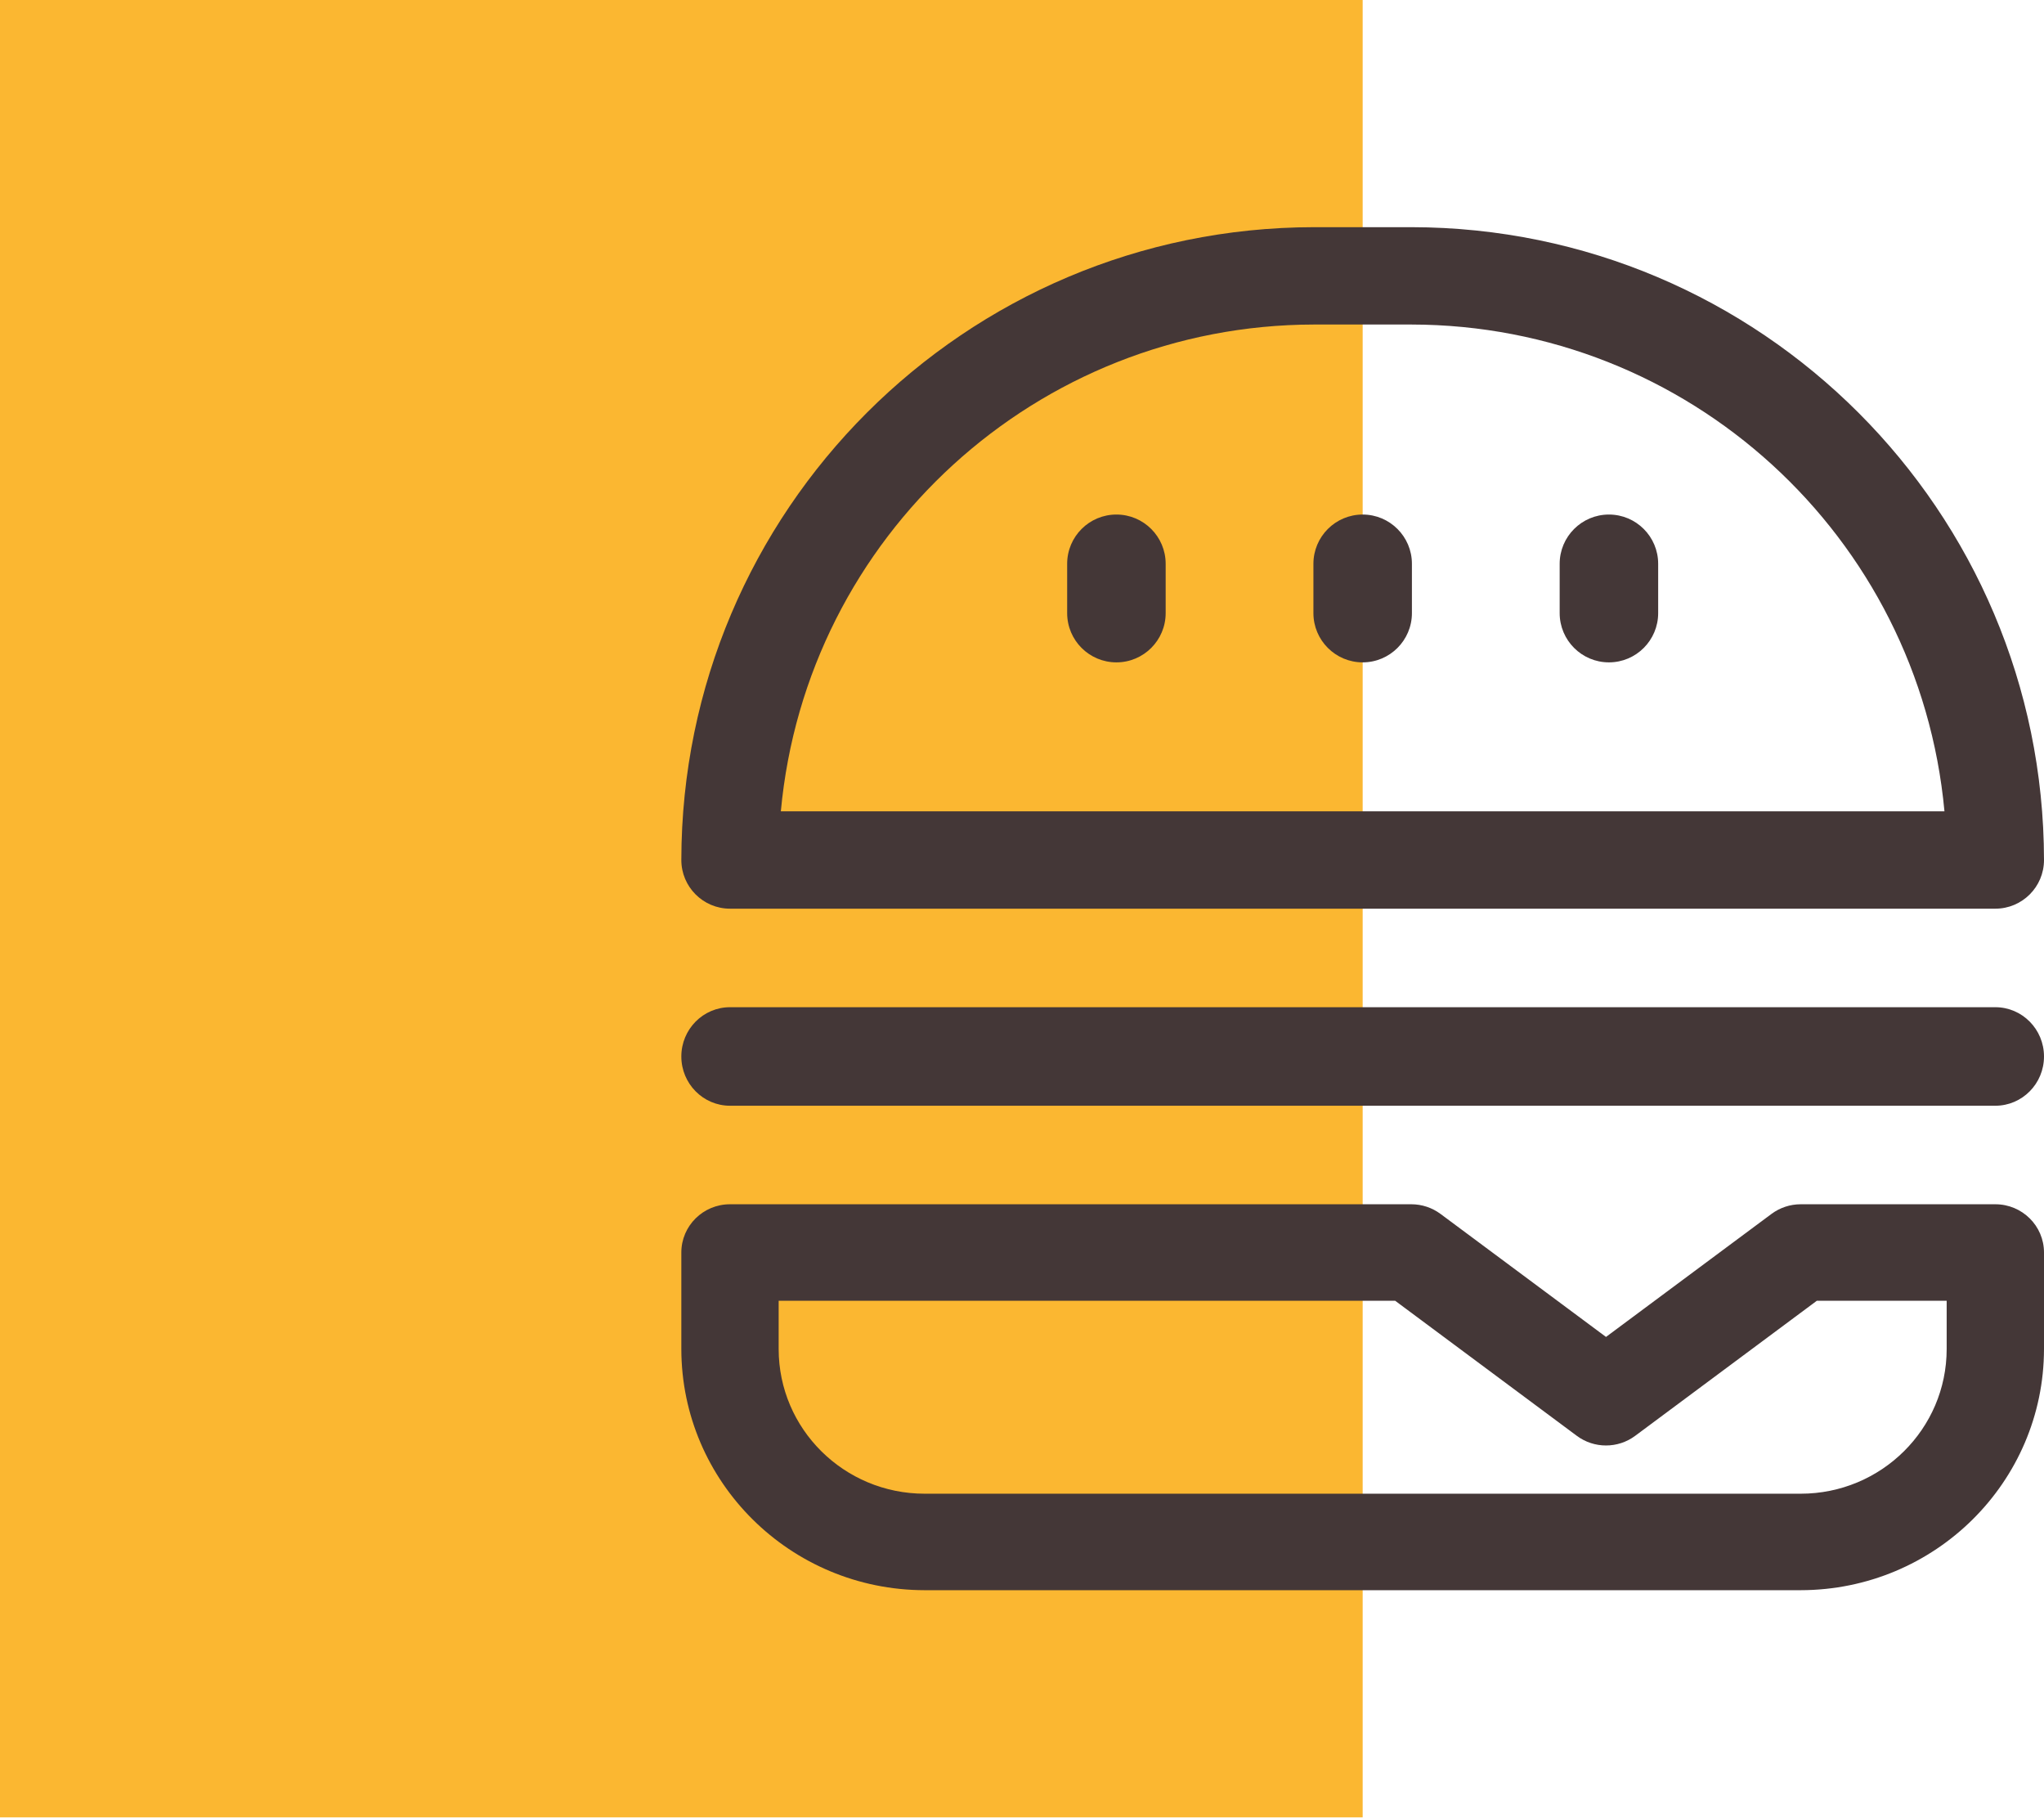
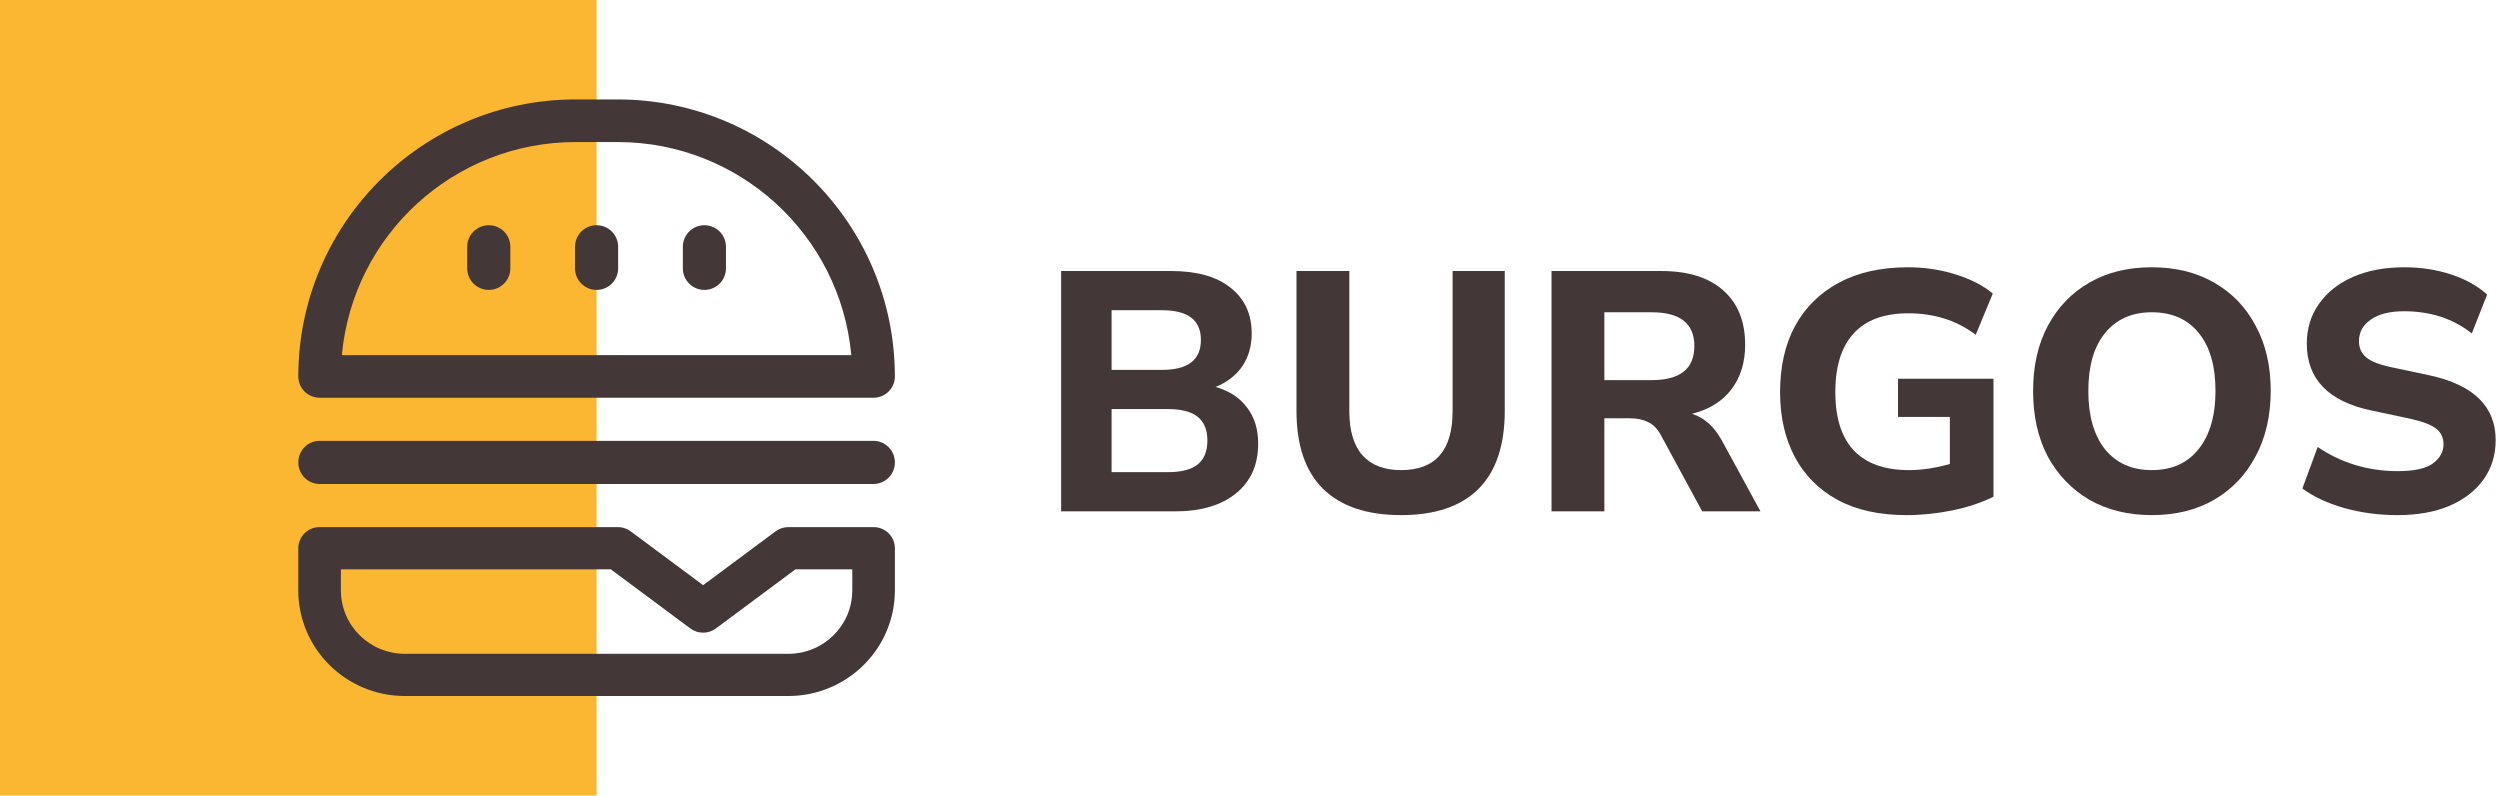
- <svg xmlns="http://www.w3.org/2000/svg" width="63" height="56" viewBox="0 0 63 56" fill="none">
+ <svg xmlns="http://www.w3.org/2000/svg" width="176" height="56" viewBox="0 0 176 56" fill="none">
  <rect width="42" height="56" fill="#FBB731" />
  <path fill-rule="evenodd" clip-rule="evenodd" d="M40.5 7H43.5C54.264 7.012 62.988 15.736 63 26.5C63 27.328 62.328 28 61.5 28H22.5C21.672 28 21 27.328 21 26.5C21.012 15.736 29.736 7.012 40.5 7ZM40.5 10C31.972 10.01 24.853 16.509 24.067 25H59.932C59.147 16.509 52.028 10.01 43.5 10H40.5Z" fill="#443737" />
  <path fill-rule="evenodd" clip-rule="evenodd" d="M55.5 37.108H61.5C62.328 37.108 63 37.774 63 38.595V41.568C62.995 45.67 59.64 48.995 55.5 49H28.5C24.36 48.995 21.005 45.67 21 41.568V38.595C21 37.774 21.672 37.108 22.5 37.108H43.5C43.825 37.108 44.14 37.213 44.4 37.406L49.5 41.196L54.6 37.406C54.86 37.213 55.175 37.108 55.5 37.108ZM55.5 46.027C57.985 46.027 60 44.031 60 41.568V40.081H55.999L50.4 44.243C49.867 44.64 49.133 44.64 48.6 44.243L43.001 40.081H24V41.568C24 44.031 26.015 46.027 28.5 46.027H55.5Z" fill="#443737" />
  <path d="M61.5 31.036H22.5C21.672 31.036 21 31.716 21 32.554C21 33.392 21.672 34.072 22.5 34.072H61.5C62.328 34.072 63 33.393 63 32.554C63 31.716 62.328 31.036 61.5 31.036Z" fill="#443737" />
  <path d="M34.41 15.855C33.571 15.855 32.892 16.535 32.892 17.373V18.892C32.892 19.73 33.571 20.41 34.41 20.41C35.248 20.41 35.928 19.73 35.928 18.892V17.373C35.928 16.535 35.248 15.855 34.41 15.855Z" fill="#443737" />
  <path d="M42 15.855C41.162 15.855 40.482 16.535 40.482 17.373V18.892C40.482 19.73 41.162 20.41 42 20.41C42.838 20.41 43.518 19.73 43.518 18.892V17.373C43.518 16.535 42.838 15.855 42 15.855Z" fill="#443737" />
  <path d="M49.59 15.855C48.752 15.855 48.072 16.535 48.072 17.373V18.892C48.072 19.73 48.752 20.41 49.59 20.41C50.429 20.41 51.108 19.73 51.108 18.892V17.373C51.108 16.535 50.429 15.855 49.59 15.855Z" fill="#443737" />
+   <path d="M74.704 36V19.08H82.456C84.264 19.08 85.656 19.472 86.632 20.256C87.624 21.04 88.12 22.112 88.12 23.472C88.12 24.368 87.896 25.144 87.448 25.8C87 26.44 86.376 26.92 85.576 27.24C86.536 27.512 87.272 27.992 87.784 28.68C88.312 29.368 88.576 30.216 88.576 31.224C88.576 32.728 88.048 33.904 86.992 34.752C85.952 35.584 84.528 36 82.72 36H74.704ZM78.256 26.04H81.808C83.632 26.04 84.544 25.336 84.544 23.928C84.544 22.536 83.632 21.84 81.808 21.84H78.256V26.04ZM78.256 33.24H82.216C83.176 33.24 83.88 33.056 84.328 32.688C84.776 32.32 85 31.76 85 31.008C85 30.272 84.776 29.72 84.328 29.352C83.88 28.984 83.176 28.8 82.216 28.8H78.256V33.24Z" fill="#443737" />
+   <path d="M98.639 36.264C96.24 36.264 94.407 35.648 93.144 34.416C91.895 33.184 91.272 31.352 91.272 28.92V19.08H94.992V28.944C94.992 30.32 95.303 31.36 95.927 32.064C96.552 32.752 97.456 33.096 98.639 33.096C101.055 33.096 102.263 31.712 102.263 28.944V19.08H105.935V28.92C105.935 31.352 105.319 33.184 104.087 34.416C102.855 35.648 101.039 36.264 98.639 36.264Z" fill="#443737" />
+   <path d="M109.227 36V19.08H116.955C118.843 19.08 120.299 19.536 121.323 20.448C122.347 21.36 122.859 22.632 122.859 24.264C122.859 25.528 122.531 26.584 121.875 27.432C121.235 28.264 120.315 28.832 119.115 29.136C119.963 29.392 120.659 30.008 121.203 30.984L123.939 36H119.835L116.907 30.6C116.667 30.168 116.371 29.872 116.019 29.712C115.667 29.536 115.251 29.448 114.771 29.448H112.947V36H109.227ZM112.947 26.76H116.283C118.283 26.76 119.283 25.96 119.283 24.36C119.283 22.776 118.283 21.984 116.283 21.984H112.947V26.76Z" fill="#443737" />
+   <path d="M134.197 36.264C132.293 36.264 130.677 35.904 129.349 35.184C128.037 34.464 127.037 33.456 126.349 32.16C125.661 30.864 125.317 29.344 125.317 27.6C125.317 25.808 125.669 24.256 126.373 22.944C127.093 21.632 128.125 20.616 129.469 19.896C130.813 19.176 132.429 18.816 134.317 18.816C135.501 18.816 136.621 18.984 137.677 19.32C138.749 19.656 139.621 20.104 140.293 20.664L139.093 23.568C138.357 23.024 137.605 22.64 136.837 22.416C136.069 22.176 135.237 22.056 134.341 22.056C132.629 22.056 131.341 22.536 130.477 23.496C129.629 24.44 129.205 25.808 129.205 27.6C129.205 29.408 129.637 30.776 130.501 31.704C131.381 32.632 132.677 33.096 134.389 33.096C135.301 33.096 136.261 32.952 137.269 32.664V29.352H133.621V26.664H140.341V34.968C139.509 35.384 138.549 35.704 137.461 35.928C136.373 36.152 135.285 36.264 134.197 36.264Z" fill="#443737" />
+   <path d="M151.482 36.264C149.818 36.264 148.354 35.904 147.09 35.184C145.842 34.448 144.866 33.432 144.162 32.136C143.474 30.824 143.13 29.288 143.13 27.528C143.13 25.768 143.474 24.24 144.162 22.944C144.866 21.632 145.842 20.616 147.09 19.896C148.338 19.176 149.802 18.816 151.482 18.816C153.162 18.816 154.626 19.176 155.874 19.896C157.138 20.616 158.114 21.632 158.802 22.944C159.506 24.24 159.858 25.76 159.858 27.504C159.858 29.264 159.506 30.8 158.802 32.112C158.114 33.424 157.138 34.448 155.874 35.184C154.626 35.904 153.162 36.264 151.482 36.264ZM151.482 33.096C152.89 33.096 153.986 32.608 154.77 31.632C155.57 30.64 155.97 29.272 155.97 27.528C155.97 25.768 155.578 24.408 154.794 23.448C154.01 22.472 152.906 21.984 151.482 21.984C150.09 21.984 148.994 22.472 148.194 23.448C147.41 24.408 147.018 25.768 147.018 27.528C147.018 29.272 147.41 30.64 148.194 31.632C148.994 32.608 150.09 33.096 151.482 33.096Z" fill="#443737" />
+   <path d="M168.783 36.264C167.455 36.264 166.199 36.096 165.015 35.76C163.847 35.424 162.871 34.968 162.087 34.392L163.167 31.464C163.919 31.992 164.775 32.408 165.735 32.712C166.711 33.016 167.727 33.168 168.783 33.168C169.935 33.168 170.759 32.992 171.255 32.64C171.767 32.272 172.023 31.816 172.023 31.272C172.023 30.808 171.847 30.44 171.495 30.168C171.143 29.896 170.527 29.664 169.647 29.472L166.935 28.896C163.911 28.256 162.399 26.688 162.399 24.192C162.399 23.12 162.687 22.184 163.263 21.384C163.839 20.568 164.639 19.936 165.663 19.488C166.703 19.04 167.903 18.816 169.263 18.816C170.431 18.816 171.527 18.984 172.551 19.32C173.575 19.656 174.423 20.128 175.095 20.736L174.015 23.472C172.703 22.432 171.111 21.912 169.239 21.912C168.231 21.912 167.447 22.112 166.887 22.512C166.343 22.896 166.071 23.4 166.071 24.024C166.071 24.488 166.239 24.864 166.575 25.152C166.911 25.44 167.495 25.672 168.327 25.848L171.039 26.424C174.143 27.096 175.695 28.616 175.695 30.984C175.695 32.04 175.407 32.968 174.831 33.768C174.271 34.552 173.471 35.168 172.431 35.616C171.407 36.048 170.191 36.264 168.783 36.264Z" fill="#443737" />
</svg>
